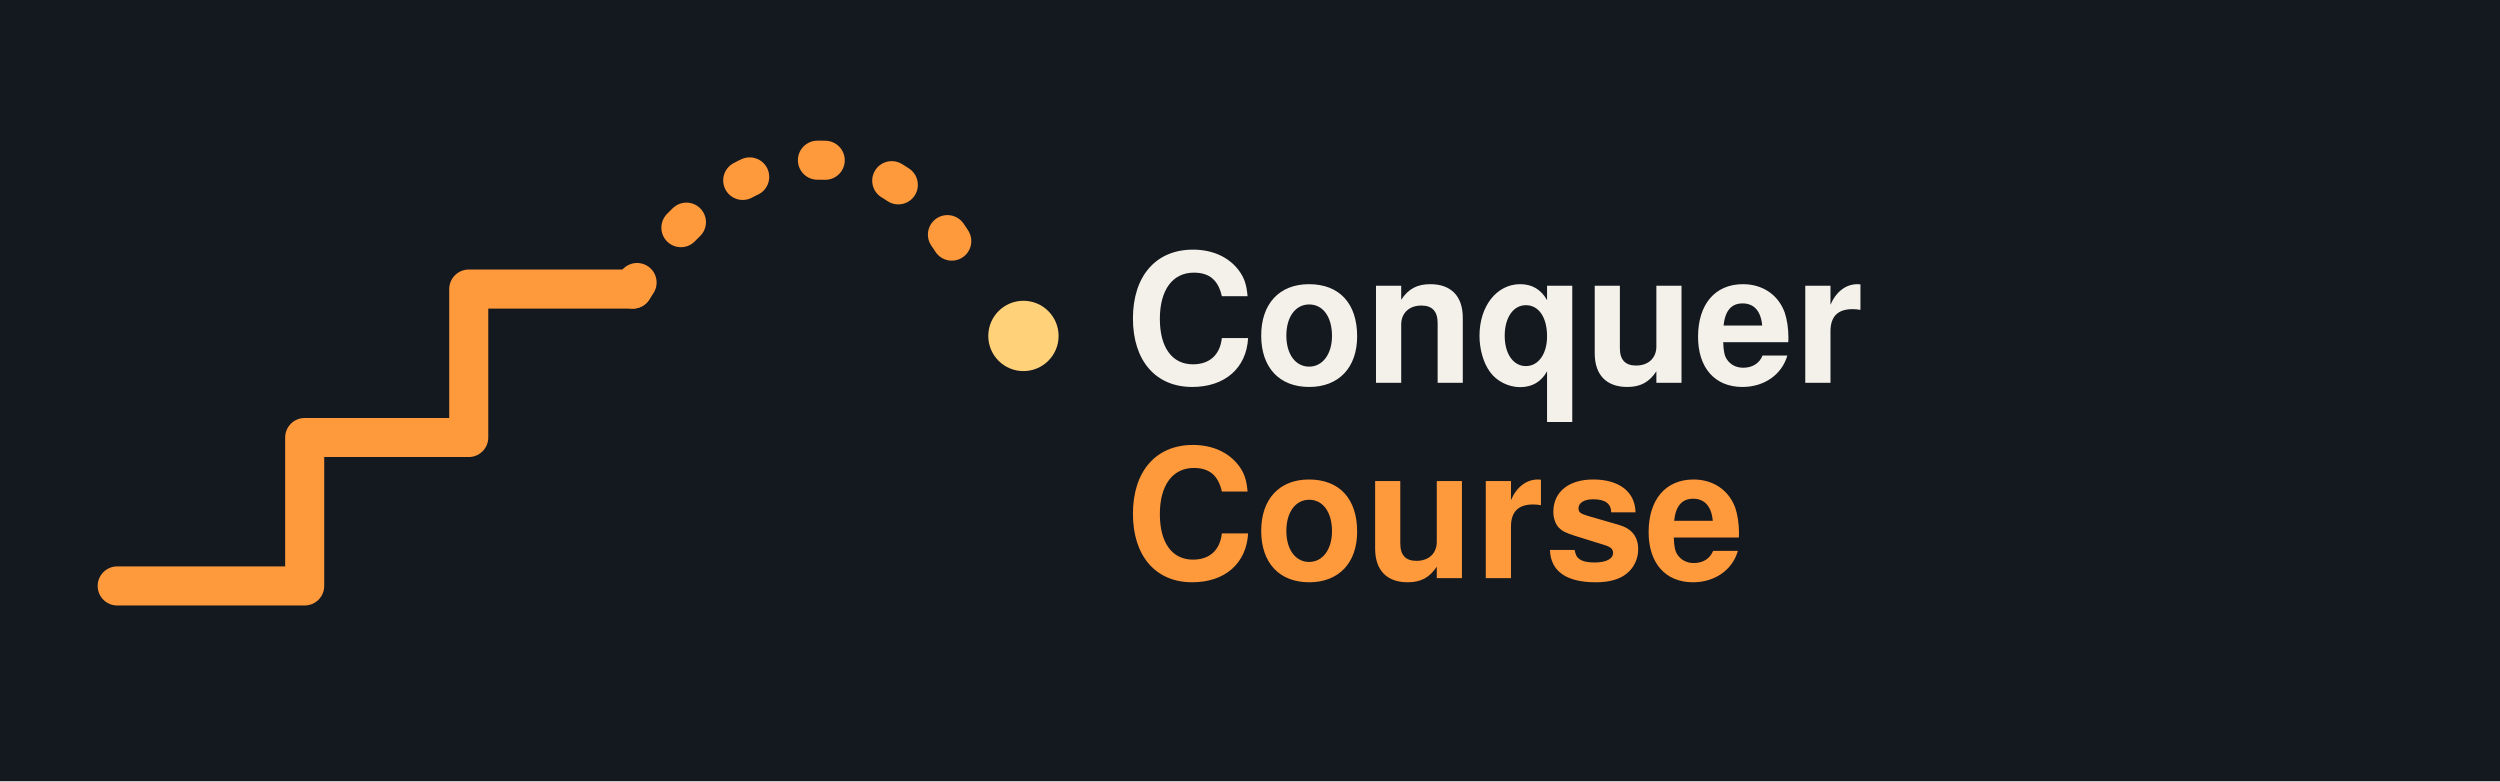
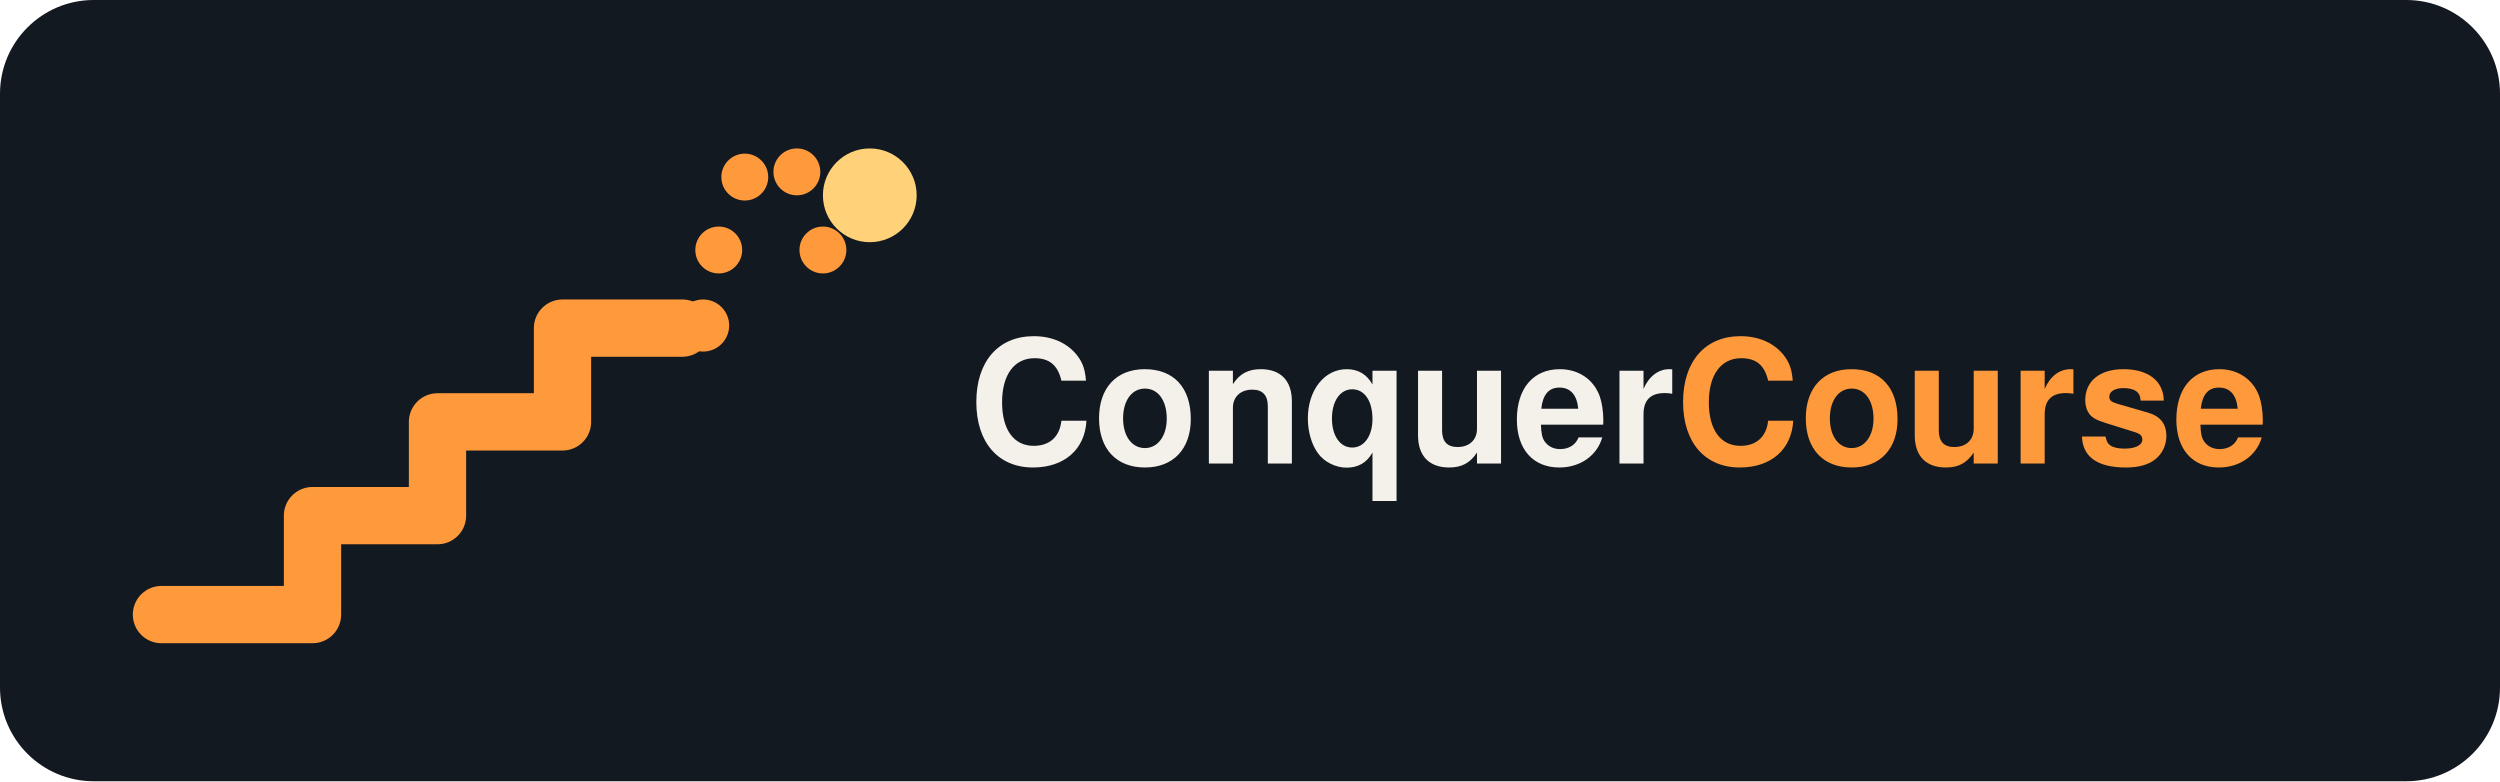
- <svg xmlns="http://www.w3.org/2000/svg" viewBox="0 0 640 200" width="640" height="200" role="img" aria-label="ConquerCourse">
-   <rect width="640" height="200" fill="#14181f" />
-   <g fill="none" stroke="#ff9a3c" stroke-width="10" stroke-linecap="round" stroke-linejoin="round">
-     <path d="M30 150 H78 V112 H120 V74 H162" />
-     <path d="M162 74 C 190 30, 232 30, 250 74" stroke-dasharray="2 18" />
-   </g>
-   <circle cx="262" cy="86" r="9" fill="#ffd27a" />
-   <text x="288" y="98" font-family="Helvetica, Arial, sans-serif" font-weight="800" font-size="46" fill="#f4f1ea">Conquer</text>
-   <text x="288" y="148" font-family="Helvetica, Arial, sans-serif" font-weight="800" font-size="46" fill="#ff9a3c">Course</text>
+ <svg xmlns="http://www.w3.org/2000/svg" viewBox="0 0 960 300" width="960" height="300" role="img" aria-label="ConquerCourse">
+   <rect width="960" height="300" rx="36" fill="#131921" />
+   <path d="M62 236 H120 V198 H168 V162 H216 V126 H262" fill="none" stroke="#ff9a3c" stroke-width="22" stroke-linecap="round" stroke-linejoin="round" />
+   <circle cx="270" cy="125" r="10" fill="#ff9a3c" />
+   <circle cx="276" cy="96" r="9" fill="#ff9a3c" />
+   <circle cx="286" cy="68" r="9" fill="#ff9a3c" />
+   <circle cx="306" cy="66" r="9" fill="#ff9a3c" />
+   <circle cx="316" cy="96" r="9" fill="#ff9a3c" />
+   <circle cx="334" cy="75" r="18" fill="#ffd27a" />
+   <text x="372" y="178" font-family="Helvetica, Arial, 'Liberation Sans', sans-serif" font-weight="700" font-size="66" fill="#f4f1ea">Conquer<tspan fill="#ff9a3c">Course</tspan>
+   </text>
</svg>
